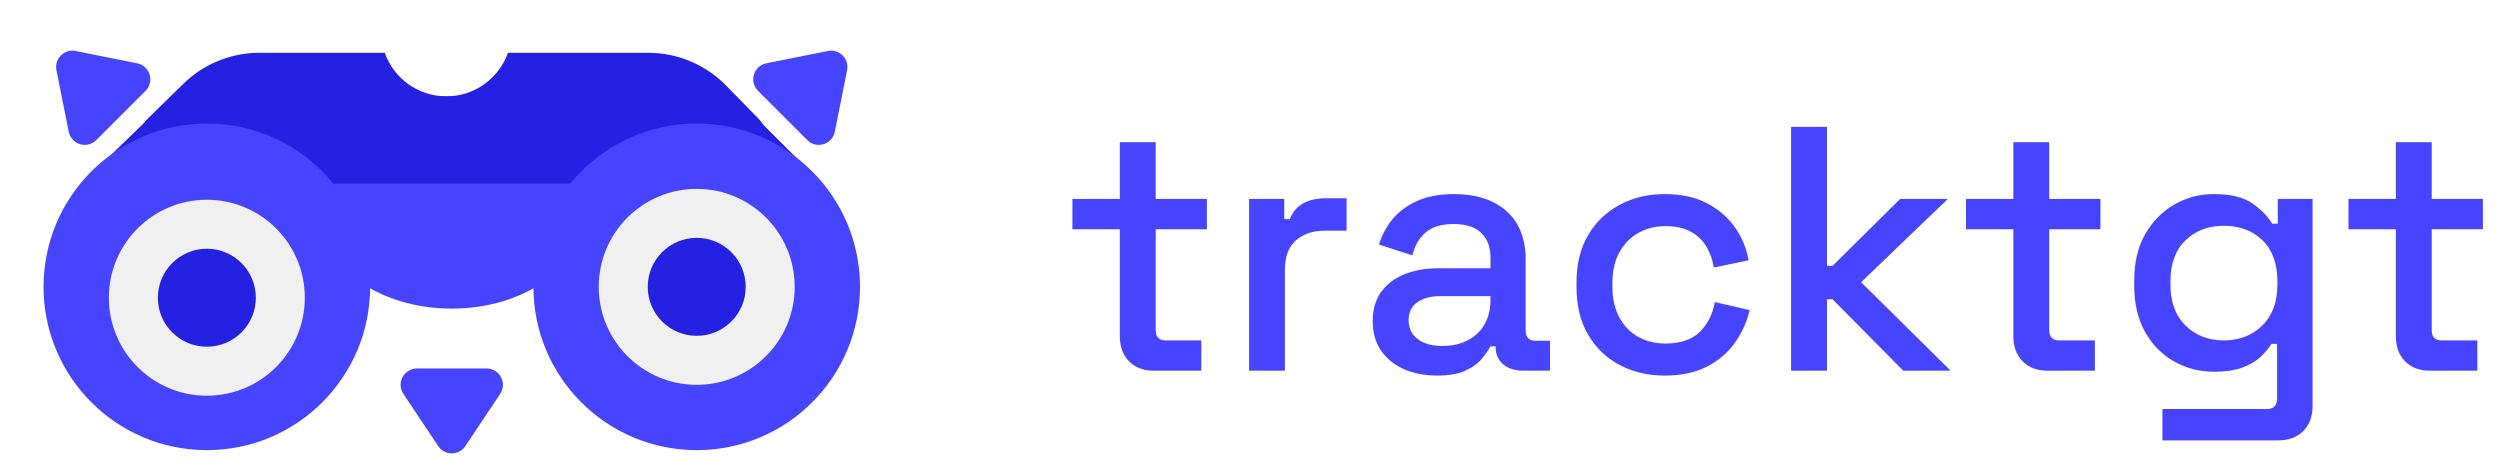
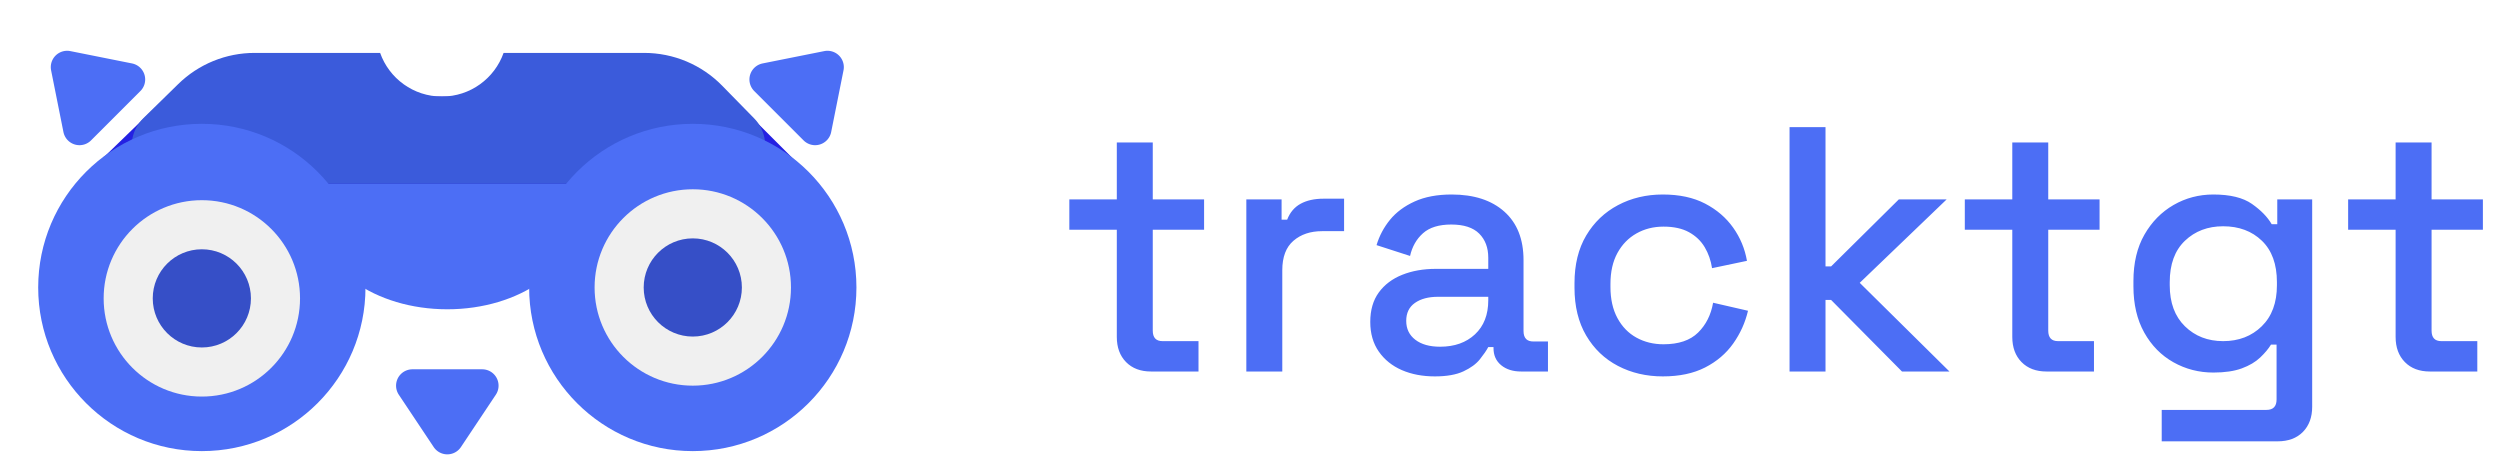
- <svg xmlns="http://www.w3.org/2000/svg" xmlns:xlink="http://www.w3.org/1999/xlink" width="459.301px" height="86.698px" viewBox="0 0 459.301 86.698" version="1.1">
-   <defs>
-     <rect width="458.301" height="86.698" id="artboard_1" />
-     <clipPath id="clip_1">
-       <use xlink:href="#artboard_1" clip-rule="evenodd" />
-     </clipPath>
-   </defs>
-   <g id="logo-2" clip-path="url(#clip_1)" transform="translate(0 1.4305115E-06)">
-     <g id="logo" transform="translate(1 0)">
+ <svg xmlns="http://www.w3.org/2000/svg" width="458.301px" height="86.698px" viewBox="0 0 458.301 86.698" version="1.1">
+   <g id="logo">
+     <g id="logo">
      <g id="logo">
-         <g id="logo" transform="translate(2.6226044E-06 -1.4305115E-06)">
-           <g id="bino" transform="translate(14.00146 9.698473)">
-             <path d="M44 30C44 20.611 54.745 13 68 13C81.255 13 92 20.611 92 30C92 39.389 81.255 47 68 47C54.745 47 44 39.389 44 30Z" id="bridge" fill="#4744FF" fill-rule="evenodd" stroke="none" />
-             <path d="M0 24L16.5 8L120 8L136 24L0 24Z" id="bottom" fill="#2421E2" fill-rule="evenodd" stroke="none" />
-             <path d="M55.683 0L32.663 0Q31.694 0 30.729 0.094Q29.764 0.188 28.812 0.374Q27.861 0.561 26.932 0.839Q26.003 1.117 25.105 1.483Q24.208 1.85 23.35 2.301Q22.492 2.753 21.681 3.285Q20.871 3.817 20.116 4.426Q19.361 5.034 18.668 5.713L12.248 12.002Q12.063 12.183 11.892 12.377Q11.721 12.572 11.565 12.778Q11.409 12.985 11.268 13.202Q11.128 13.419 11.004 13.647Q10.879 13.874 10.772 14.11Q10.665 14.345 10.576 14.588Q10.487 14.831 10.416 15.08Q10.345 15.329 10.292 15.583Q10.24 15.836 10.206 16.093Q10.173 16.35 10.158 16.608Q10.144 16.867 10.148 17.126Q10.153 17.385 10.177 17.642Q10.2 17.9 10.243 18.156Q10.286 18.411 10.347 18.662Q10.409 18.914 10.488 19.16Q10.568 19.407 10.666 19.646Q10.764 19.886 10.879 20.118Q10.995 20.35 11.127 20.572Q11.259 20.795 11.407 21.007Q11.555 21.22 11.719 21.42Q11.882 21.621 12.06 21.809Q12.238 21.997 12.429 22.172Q12.62 22.346 12.824 22.506Q13.028 22.666 13.242 22.811Q13.457 22.955 13.682 23.083Q13.907 23.211 14.141 23.322Q14.375 23.433 14.617 23.527Q14.858 23.62 15.106 23.696Q15.353 23.771 15.606 23.828Q15.858 23.885 16.114 23.924Q16.37 23.962 16.629 23.981Q16.887 24 17.146 24L119.208 24Q119.467 24 119.725 23.981Q119.983 23.962 120.239 23.924Q120.495 23.887 120.748 23.83Q121 23.773 121.248 23.699Q121.496 23.624 121.737 23.531Q121.979 23.438 122.213 23.328Q122.448 23.218 122.673 23.091Q122.899 22.964 123.114 22.821Q123.33 22.677 123.534 22.519Q123.739 22.36 123.931 22.187Q124.124 22.014 124.303 21.827Q124.482 21.64 124.647 21.441Q124.812 21.241 124.962 21.03Q125.112 20.819 125.246 20.598Q125.38 20.376 125.498 20.146Q125.615 19.915 125.715 19.676Q125.816 19.438 125.898 19.192Q125.981 18.947 126.045 18.696Q126.11 18.446 126.155 18.191Q126.201 17.936 126.228 17.679Q126.255 17.421 126.264 17.163Q126.272 16.904 126.261 16.645Q126.25 16.387 126.22 16.13Q126.191 15.872 126.142 15.618Q126.094 15.364 126.027 15.114Q125.96 14.864 125.874 14.619Q125.789 14.375 125.687 14.137Q125.584 13.9 125.464 13.67Q125.344 13.441 125.208 13.221Q125.071 13.001 124.919 12.791Q124.767 12.582 124.6 12.384Q124.433 12.187 124.252 12.002L118.382 6.007Q118.034 5.652 117.669 5.314Q117.303 4.976 116.922 4.657Q116.54 4.338 116.143 4.038Q115.746 3.738 115.334 3.459Q114.923 3.179 114.498 2.92Q114.073 2.661 113.636 2.424Q113.199 2.186 112.75 1.971Q112.302 1.756 111.843 1.563Q111.384 1.37 110.917 1.2Q110.449 1.031 109.973 0.884Q109.498 0.738 109.016 0.615Q108.534 0.493 108.046 0.395Q107.558 0.296 107.066 0.222Q106.574 0.148 106.079 0.099Q105.584 0.049 105.087 0.025Q104.59 0 104.093 0L78.317 0C76.67 4.661 72.225 8 67 8C61.775 8 57.33 4.661 55.683 0Z" id="top" fill="#2421E2" fill-rule="evenodd" stroke="none" />
-           </g>
-           <g id="lens" transform="translate(7.001462 22.69847)">
-             <path d="M0 30C0 13.431 13.431 0 30 0C46.569 0 60 13.431 60 30C60 46.569 46.569 60 30 60C13.431 60 0 46.569 0 30Z" id="left" fill="#4744FF" fill-rule="evenodd" stroke="none" />
-             <path d="M90 30C90 13.431 103.431 0 120 0C136.569 0 150 13.431 150 30C150 46.569 136.569 60 120 60C103.431 60 90 46.569 90 30Z" id="right" fill="#4744FF" fill-rule="evenodd" stroke="none" />
-           </g>
-           <path d="M79.506 81.956L73.11 72.361Q73.054 72.277 73.003 72.189Q72.953 72.101 72.909 72.01Q72.865 71.919 72.826 71.826Q72.788 71.732 72.757 71.636Q72.725 71.54 72.7 71.441Q72.675 71.343 72.656 71.244Q72.638 71.144 72.626 71.044Q72.615 70.943 72.61 70.842Q72.605 70.741 72.607 70.64Q72.609 70.539 72.617 70.438Q72.626 70.337 72.642 70.237Q72.657 70.137 72.68 70.038Q72.702 69.94 72.731 69.843Q72.759 69.746 72.795 69.651Q72.83 69.556 72.872 69.464Q72.913 69.372 72.961 69.282Q73.009 69.193 73.062 69.107Q73.116 69.022 73.175 68.94Q73.235 68.858 73.299 68.78Q73.364 68.702 73.434 68.629Q73.504 68.555 73.578 68.487Q73.653 68.419 73.732 68.355Q73.811 68.292 73.894 68.234Q73.977 68.177 74.064 68.125Q74.151 68.073 74.241 68.027Q74.331 67.981 74.424 67.941Q74.517 67.901 74.613 67.868Q74.708 67.834 74.806 67.807Q74.903 67.78 75.002 67.76Q75.102 67.739 75.202 67.726Q75.302 67.712 75.403 67.705Q75.504 67.698 75.605 67.698L88.398 67.698Q88.499 67.698 88.6 67.705Q88.701 67.712 88.801 67.726Q88.901 67.739 89.001 67.76Q89.1 67.78 89.197 67.807Q89.295 67.834 89.39 67.868Q89.486 67.901 89.579 67.941Q89.672 67.981 89.762 68.027Q89.852 68.073 89.939 68.125Q90.026 68.177 90.109 68.234Q90.192 68.292 90.271 68.355Q90.35 68.419 90.425 68.487Q90.499 68.555 90.569 68.629Q90.639 68.702 90.704 68.78Q90.768 68.858 90.828 68.94Q90.887 69.022 90.941 69.107Q90.994 69.193 91.042 69.282Q91.09 69.372 91.131 69.464Q91.173 69.556 91.208 69.651Q91.244 69.746 91.272 69.843Q91.301 69.94 91.323 70.038Q91.346 70.137 91.361 70.237Q91.377 70.337 91.386 70.438Q91.394 70.539 91.396 70.64Q91.398 70.741 91.393 70.842Q91.388 70.943 91.377 71.044Q91.365 71.144 91.347 71.244Q91.328 71.343 91.303 71.441Q91.278 71.54 91.246 71.636Q91.215 71.732 91.177 71.826Q91.138 71.919 91.094 72.01Q91.05 72.101 91 72.189Q90.949 72.277 90.893 72.361L84.497 81.956Q84.446 82.032 84.39 82.106Q84.334 82.179 84.274 82.249Q84.214 82.319 84.15 82.385Q84.085 82.451 84.017 82.513Q83.949 82.574 83.877 82.632Q83.805 82.69 83.73 82.743Q83.655 82.796 83.576 82.844Q83.498 82.893 83.417 82.936Q83.335 82.98 83.252 83.018Q83.168 83.056 83.082 83.09Q82.996 83.123 82.908 83.151Q82.82 83.178 82.731 83.201Q82.642 83.223 82.551 83.24Q82.46 83.257 82.369 83.268Q82.278 83.28 82.186 83.285Q82.094 83.291 82.001 83.291Q81.909 83.291 81.817 83.285Q81.725 83.28 81.634 83.268Q81.543 83.257 81.452 83.24Q81.361 83.223 81.272 83.201Q81.183 83.178 81.095 83.151Q81.007 83.123 80.921 83.09Q80.835 83.056 80.751 83.018Q80.668 82.98 80.586 82.936Q80.505 82.893 80.427 82.844Q80.348 82.796 80.273 82.743Q80.198 82.69 80.126 82.632Q80.054 82.574 79.986 82.513Q79.918 82.451 79.853 82.385Q79.789 82.319 79.729 82.249Q79.669 82.179 79.613 82.106Q79.557 82.032 79.506 81.956Z" id="nose" fill="#4744FF" fill-rule="evenodd" stroke="none" />
-           <g id="eyes" transform="translate(19.00146 34.69847)">
-             <path d="M0 20C0 10.059 8.059 2 18 2C27.941 2 36 10.059 36 20C36 29.941 27.941 38 18 38C8.059 38 0 29.941 0 20Z" id="eye-white-left" fill="#F0F0F0" fill-rule="evenodd" stroke="none" />
-             <path d="M90 18C90 8.059 98.059 0 108 0C117.941 0 126 8.059 126 18C126 27.941 117.941 36 108 36C98.059 36 90 27.941 90 18Z" id="eye-white-right" fill="#F0F0F0" fill-rule="evenodd" stroke="none" />
-             <path d="M9 20C9 15.029 13.029 11 18 11C22.971 11 27 15.029 27 20C27 24.971 22.971 29 18 29C13.029 29 9 24.971 9 20Z" id="eye-ball-left" fill="#2421E2" fill-rule="evenodd" stroke="none" />
-             <path d="M99 18C99 13.029 103.029 9 108 9C112.971 9 117 13.029 117 18C117 22.971 112.971 27 108 27C103.029 27 99 22.971 99 18Z" id="eye-ball-right" fill="#2421E2" fill-rule="evenodd" stroke="none" />
-           </g>
-           <g id="ears">
-             <path d="M12.896 9.368L24.204 11.629Q24.303 11.649 24.401 11.675Q24.498 11.702 24.594 11.735Q24.689 11.768 24.783 11.807Q24.876 11.847 24.966 11.892Q25.057 11.938 25.144 11.989Q25.231 12.041 25.314 12.098Q25.398 12.155 25.477 12.218Q25.556 12.281 25.631 12.349Q25.706 12.417 25.776 12.49Q25.846 12.563 25.912 12.64Q25.977 12.718 26.036 12.8Q26.096 12.881 26.15 12.967Q26.204 13.053 26.253 13.141Q26.301 13.23 26.343 13.322Q26.385 13.415 26.421 13.509Q26.456 13.604 26.486 13.701Q26.515 13.797 26.538 13.896Q26.561 13.995 26.577 14.095Q26.593 14.195 26.602 14.295Q26.611 14.396 26.614 14.497Q26.616 14.598 26.612 14.7Q26.607 14.801 26.596 14.901Q26.585 15.002 26.567 15.101Q26.549 15.201 26.524 15.299Q26.5 15.397 26.469 15.494Q26.437 15.59 26.4 15.684Q26.362 15.778 26.318 15.869Q26.275 15.96 26.225 16.048Q26.175 16.136 26.119 16.221Q26.063 16.305 26.002 16.386Q25.941 16.466 25.874 16.543Q25.808 16.619 25.736 16.69L16.69 25.736Q16.619 25.808 16.543 25.874Q16.466 25.941 16.386 26.002Q16.305 26.063 16.221 26.119Q16.136 26.175 16.048 26.225Q15.96 26.275 15.869 26.318Q15.778 26.362 15.684 26.4Q15.59 26.438 15.494 26.469Q15.397 26.5 15.299 26.524Q15.201 26.549 15.101 26.567Q15.002 26.585 14.901 26.596Q14.801 26.607 14.7 26.612Q14.598 26.616 14.497 26.614Q14.396 26.611 14.295 26.602Q14.195 26.593 14.095 26.577Q13.995 26.561 13.896 26.538Q13.797 26.515 13.701 26.486Q13.604 26.456 13.509 26.421Q13.415 26.385 13.322 26.343Q13.23 26.301 13.141 26.253Q13.052 26.204 12.967 26.15Q12.881 26.096 12.8 26.036Q12.718 25.977 12.64 25.912Q12.563 25.846 12.49 25.776Q12.417 25.706 12.349 25.631Q12.281 25.556 12.218 25.477Q12.155 25.398 12.098 25.314Q12.041 25.231 11.989 25.144Q11.938 25.057 11.892 24.966Q11.847 24.876 11.807 24.783Q11.768 24.689 11.735 24.594Q11.702 24.498 11.675 24.401Q11.649 24.303 11.629 24.204L9.368 12.896Q9.349 12.806 9.337 12.715Q9.324 12.623 9.318 12.532Q9.311 12.44 9.31 12.348Q9.308 12.255 9.313 12.164Q9.317 12.072 9.327 11.98Q9.337 11.888 9.353 11.797Q9.369 11.707 9.39 11.617Q9.411 11.527 9.438 11.439Q9.465 11.351 9.497 11.265Q9.529 11.178 9.566 11.094Q9.603 11.01 9.646 10.928Q9.688 10.846 9.736 10.767Q9.783 10.688 9.835 10.612Q9.887 10.536 9.944 10.463Q10.001 10.391 10.062 10.322Q10.123 10.253 10.188 10.188Q10.253 10.123 10.322 10.062Q10.391 10.001 10.463 9.944Q10.536 9.887 10.612 9.835Q10.688 9.783 10.767 9.736Q10.846 9.688 10.928 9.646Q11.01 9.603 11.094 9.566Q11.178 9.529 11.265 9.497Q11.351 9.465 11.439 9.438Q11.527 9.411 11.617 9.39Q11.707 9.369 11.797 9.353Q11.888 9.337 11.98 9.327Q12.071 9.317 12.164 9.313Q12.255 9.308 12.348 9.31Q12.44 9.311 12.532 9.318Q12.623 9.324 12.715 9.337Q12.806 9.349 12.896 9.368Z" id="ear-left" fill="#4744FF" fill-rule="evenodd" stroke="none" />
-             <path d="M154.632 12.896L152.371 24.204Q152.351 24.303 152.325 24.401Q152.298 24.498 152.265 24.594Q152.232 24.689 152.193 24.783Q152.153 24.876 152.108 24.966Q152.062 25.057 152.011 25.144Q151.959 25.231 151.902 25.314Q151.844 25.398 151.782 25.477Q151.719 25.556 151.651 25.631Q151.583 25.706 151.51 25.776Q151.437 25.846 151.359 25.912Q151.282 25.977 151.2 26.036Q151.119 26.096 151.033 26.15Q150.948 26.204 150.859 26.253Q150.77 26.301 150.678 26.343Q150.585 26.385 150.491 26.421Q150.396 26.456 150.299 26.486Q150.202 26.515 150.104 26.538Q150.005 26.561 149.905 26.577Q149.805 26.593 149.705 26.602Q149.604 26.611 149.503 26.614Q149.401 26.616 149.3 26.612Q149.199 26.607 149.099 26.596Q148.998 26.585 148.899 26.567Q148.799 26.549 148.701 26.524Q148.603 26.5 148.506 26.469Q148.41 26.437 148.316 26.4Q148.222 26.362 148.131 26.318Q148.04 26.275 147.952 26.225Q147.864 26.175 147.779 26.119Q147.695 26.063 147.614 26.002Q147.534 25.941 147.457 25.874Q147.381 25.808 147.31 25.736L138.264 16.69Q138.192 16.619 138.126 16.543Q138.059 16.466 137.998 16.386Q137.937 16.305 137.881 16.221Q137.825 16.136 137.775 16.048Q137.725 15.96 137.682 15.869Q137.638 15.778 137.6 15.684Q137.563 15.59 137.531 15.494Q137.5 15.397 137.476 15.299Q137.451 15.201 137.433 15.101Q137.415 15.002 137.404 14.901Q137.393 14.801 137.388 14.7Q137.384 14.598 137.386 14.497Q137.389 14.396 137.398 14.295Q137.407 14.195 137.423 14.095Q137.439 13.995 137.462 13.896Q137.485 13.797 137.514 13.701Q137.544 13.604 137.579 13.509Q137.615 13.415 137.657 13.322Q137.699 13.23 137.747 13.141Q137.796 13.052 137.85 12.967Q137.904 12.881 137.964 12.8Q138.023 12.718 138.088 12.64Q138.153 12.563 138.224 12.49Q138.294 12.417 138.369 12.349Q138.444 12.281 138.523 12.218Q138.602 12.155 138.686 12.098Q138.769 12.041 138.856 11.989Q138.943 11.938 139.034 11.892Q139.124 11.847 139.217 11.807Q139.31 11.768 139.406 11.735Q139.502 11.702 139.599 11.675Q139.697 11.649 139.796 11.629L151.104 9.368Q151.194 9.349 151.285 9.337Q151.376 9.324 151.468 9.318Q151.56 9.311 151.652 9.31Q151.744 9.308 151.836 9.313Q151.929 9.317 152.02 9.327Q152.112 9.337 152.202 9.353Q152.293 9.369 152.383 9.39Q152.473 9.411 152.561 9.438Q152.649 9.465 152.735 9.497Q152.822 9.529 152.906 9.566Q152.99 9.603 153.072 9.646Q153.154 9.688 153.233 9.736Q153.312 9.783 153.388 9.835Q153.464 9.887 153.536 9.944Q153.609 10.001 153.678 10.062Q153.747 10.123 153.812 10.188Q153.877 10.253 153.938 10.322Q153.999 10.391 154.056 10.463Q154.113 10.536 154.165 10.612Q154.217 10.688 154.264 10.767Q154.312 10.846 154.354 10.928Q154.397 11.01 154.434 11.094Q154.471 11.178 154.503 11.265Q154.535 11.351 154.562 11.439Q154.589 11.527 154.61 11.617Q154.631 11.707 154.647 11.797Q154.663 11.888 154.673 11.98Q154.683 12.071 154.687 12.164Q154.692 12.255 154.69 12.348Q154.689 12.44 154.682 12.532Q154.675 12.623 154.663 12.715Q154.65 12.806 154.632 12.896Z" id="ear-right" fill="#4744FF" fill-rule="evenodd" stroke="none" />
-           </g>
+         <g id="bino" transform="translate(14.00146 9.698486)">
+           <path d="M44 30C44 20.611 54.745 13 68 13C81.255 13 92 20.611 92 30C92 39.389 81.255 47 68 47C54.745 47 44 39.389 44 30Z" id="bridge" fill="#4C6EF5" fill-rule="evenodd" stroke="none" />
+           <path d="M0 24L16.5 8L120 8L136 24L0 24Z" id="bottom" fill="#2421E2" fill-rule="evenodd" stroke="none" />
+           <path d="M55.683 0L32.663 0Q31.694 0 30.729 0.094Q29.764 0.188 28.812 0.374Q27.861 0.561 26.932 0.839Q26.003 1.117 25.105 1.483Q24.208 1.85 23.35 2.301Q22.492 2.753 21.681 3.285Q20.871 3.817 20.116 4.426Q19.361 5.034 18.669 5.713L12.248 12.002Q12.063 12.183 11.892 12.377Q11.721 12.572 11.565 12.778Q11.409 12.985 11.268 13.202Q11.128 13.419 11.004 13.647Q10.879 13.874 10.772 14.11Q10.665 14.345 10.576 14.588Q10.487 14.831 10.416 15.08Q10.345 15.329 10.292 15.583Q10.24 15.836 10.206 16.093Q10.173 16.35 10.158 16.608Q10.144 16.867 10.148 17.126Q10.153 17.385 10.177 17.642Q10.2 17.9 10.243 18.156Q10.286 18.411 10.347 18.662Q10.409 18.914 10.488 19.16Q10.568 19.407 10.666 19.646Q10.764 19.886 10.879 20.118Q10.995 20.35 11.127 20.572Q11.259 20.795 11.407 21.007Q11.555 21.22 11.719 21.42Q11.882 21.621 12.06 21.809Q12.238 21.997 12.429 22.172Q12.62 22.346 12.824 22.506Q13.028 22.666 13.243 22.811Q13.457 22.955 13.682 23.083Q13.907 23.211 14.141 23.322Q14.375 23.433 14.617 23.527Q14.858 23.62 15.106 23.696Q15.353 23.771 15.606 23.828Q15.858 23.885 16.114 23.924Q16.37 23.962 16.629 23.981Q16.887 24 17.146 24L119.208 24Q119.467 24 119.725 23.981Q119.983 23.962 120.239 23.924Q120.495 23.887 120.748 23.83Q121 23.773 121.248 23.699Q121.496 23.624 121.737 23.531Q121.979 23.438 122.213 23.328Q122.448 23.218 122.673 23.091Q122.899 22.964 123.114 22.821Q123.33 22.677 123.534 22.519Q123.739 22.36 123.931 22.187Q124.124 22.014 124.303 21.827Q124.482 21.64 124.647 21.441Q124.812 21.241 124.962 21.03Q125.112 20.819 125.246 20.598Q125.38 20.376 125.498 20.146Q125.615 19.915 125.715 19.676Q125.816 19.438 125.898 19.192Q125.981 18.947 126.045 18.696Q126.11 18.446 126.155 18.191Q126.201 17.936 126.228 17.679Q126.255 17.421 126.264 17.163Q126.272 16.904 126.261 16.645Q126.25 16.387 126.22 16.13Q126.191 15.872 126.142 15.618Q126.094 15.364 126.027 15.114Q125.96 14.864 125.874 14.619Q125.789 14.375 125.687 14.137Q125.584 13.9 125.464 13.67Q125.344 13.441 125.208 13.221Q125.071 13.001 124.919 12.791Q124.767 12.582 124.6 12.384Q124.433 12.187 124.252 12.002L118.382 6.007Q118.034 5.652 117.669 5.314Q117.303 4.976 116.922 4.657Q116.54 4.338 116.143 4.038Q115.746 3.738 115.334 3.459Q114.923 3.179 114.498 2.92Q114.073 2.661 113.636 2.424Q113.199 2.186 112.75 1.971Q112.302 1.756 111.843 1.563Q111.384 1.37 110.917 1.2Q110.449 1.031 109.973 0.884Q109.498 0.738 109.016 0.615Q108.534 0.493 108.046 0.395Q107.558 0.296 107.066 0.222Q106.574 0.148 106.079 0.099Q105.584 0.049 105.087 0.025Q104.59 0 104.093 0L78.317 0C76.67 4.661 72.225 8 67 8C61.775 8 57.33 4.661 55.683 0Z" id="top" fill="#3B5BDB" fill-rule="evenodd" stroke="none" />
+         </g>
+         <g id="lens" transform="translate(7.001465 22.69849)">
+           <path d="M0 30C0 13.431 13.431 0 30 0C46.569 0 60 13.431 60 30C60 46.569 46.569 60 30 60C13.431 60 0 46.569 0 30Z" id="left" fill="#4C6EF5" fill-rule="evenodd" stroke="none" />
+           <path d="M90 30C90 13.431 103.431 0 120 0C136.569 0 150 13.431 150 30C150 46.569 136.569 60 120 60C103.431 60 90 46.569 90 30Z" id="right" fill="#4C6EF5" fill-rule="evenodd" stroke="none" />
+         </g>
+         <path d="M79.506 81.956L73.11 72.361Q73.054 72.277 73.003 72.189Q72.953 72.101 72.909 72.01Q72.865 71.919 72.826 71.826Q72.788 71.732 72.757 71.636Q72.725 71.54 72.7 71.442Q72.675 71.343 72.656 71.244Q72.638 71.144 72.626 71.044Q72.615 70.943 72.61 70.842Q72.605 70.741 72.607 70.64Q72.609 70.539 72.617 70.438Q72.626 70.337 72.642 70.237Q72.657 70.137 72.68 70.038Q72.702 69.94 72.731 69.843Q72.759 69.746 72.795 69.651Q72.83 69.556 72.872 69.464Q72.913 69.372 72.961 69.282Q73.009 69.193 73.062 69.107Q73.116 69.022 73.175 68.94Q73.235 68.858 73.299 68.78Q73.364 68.702 73.434 68.629Q73.504 68.555 73.578 68.487Q73.653 68.419 73.732 68.356Q73.811 68.292 73.894 68.234Q73.977 68.177 74.064 68.125Q74.151 68.073 74.241 68.027Q74.331 67.981 74.424 67.941Q74.517 67.901 74.613 67.868Q74.708 67.834 74.806 67.807Q74.903 67.78 75.002 67.76Q75.102 67.739 75.202 67.726Q75.302 67.712 75.403 67.705Q75.504 67.698 75.605 67.698L88.398 67.698Q88.499 67.698 88.6 67.705Q88.701 67.712 88.801 67.726Q88.901 67.739 89.001 67.76Q89.1 67.78 89.197 67.807Q89.295 67.834 89.39 67.868Q89.486 67.901 89.579 67.941Q89.672 67.981 89.762 68.027Q89.852 68.073 89.939 68.125Q90.026 68.177 90.109 68.234Q90.192 68.292 90.271 68.356Q90.35 68.419 90.425 68.487Q90.499 68.555 90.569 68.629Q90.639 68.702 90.704 68.78Q90.768 68.858 90.828 68.94Q90.887 69.022 90.941 69.107Q90.994 69.193 91.042 69.282Q91.09 69.372 91.131 69.464Q91.173 69.556 91.208 69.651Q91.244 69.746 91.272 69.843Q91.301 69.94 91.323 70.038Q91.346 70.137 91.361 70.237Q91.377 70.337 91.386 70.438Q91.394 70.539 91.396 70.64Q91.398 70.741 91.393 70.842Q91.388 70.943 91.377 71.044Q91.365 71.144 91.347 71.244Q91.328 71.343 91.303 71.442Q91.278 71.54 91.246 71.636Q91.215 71.732 91.177 71.826Q91.138 71.919 91.094 72.01Q91.05 72.101 91 72.189Q90.949 72.277 90.893 72.361L84.497 81.956Q84.446 82.032 84.39 82.106Q84.334 82.179 84.274 82.249Q84.214 82.319 84.15 82.385Q84.085 82.451 84.017 82.513Q83.949 82.574 83.877 82.632Q83.805 82.69 83.73 82.743Q83.655 82.796 83.576 82.844Q83.498 82.893 83.417 82.936Q83.335 82.98 83.252 83.018Q83.168 83.056 83.082 83.09Q82.996 83.123 82.908 83.151Q82.82 83.178 82.731 83.201Q82.642 83.223 82.551 83.24Q82.46 83.257 82.369 83.268Q82.278 83.28 82.186 83.285Q82.094 83.291 82.001 83.291Q81.909 83.291 81.817 83.285Q81.725 83.28 81.634 83.268Q81.543 83.257 81.452 83.24Q81.361 83.223 81.272 83.201Q81.183 83.178 81.095 83.151Q81.007 83.123 80.921 83.09Q80.835 83.056 80.751 83.018Q80.668 82.98 80.586 82.936Q80.505 82.893 80.427 82.844Q80.348 82.796 80.273 82.743Q80.198 82.69 80.126 82.632Q80.054 82.574 79.986 82.513Q79.918 82.451 79.853 82.385Q79.789 82.319 79.729 82.249Q79.669 82.179 79.613 82.106Q79.557 82.032 79.506 81.956Z" id="nose" fill="#4C6EF5" fill-rule="evenodd" stroke="none" />
+         <g id="eyes" transform="translate(19.00146 34.69849)">
+           <path d="M0 20C0 10.059 8.059 2 18 2C27.941 2 36 10.059 36 20C36 29.941 27.941 38 18 38C8.059 38 0 29.941 0 20Z" id="eye-white-left" fill="#F0F0F0" fill-rule="evenodd" stroke="none" />
+           <path d="M90 18C90 8.059 98.059 0 108 0C117.941 0 126 8.059 126 18C126 27.941 117.941 36 108 36C98.059 36 90 27.941 90 18Z" id="eye-white-right" fill="#F0F0F0" fill-rule="evenodd" stroke="none" />
+           <path d="M9 20C9 15.029 13.029 11 18 11C22.971 11 27 15.029 27 20C27 24.971 22.971 29 18 29C13.029 29 9 24.971 9 20Z" id="eye-ball-left" fill="#364FC7" fill-rule="evenodd" stroke="none" />
+           <path d="M99 18C99 13.029 103.029 9 108 9C112.971 9 117 13.029 117 18C117 22.971 112.971 27 108 27C103.029 27 99 22.971 99 18Z" id="eye-ball-right" fill="#364FC7" fill-rule="evenodd" stroke="none" />
+         </g>
+         <g id="ears">
+           <path d="M12.896 9.368L24.204 11.629Q24.303 11.649 24.401 11.675Q24.498 11.702 24.594 11.735Q24.689 11.768 24.783 11.807Q24.876 11.847 24.966 11.892Q25.057 11.938 25.144 11.989Q25.231 12.041 25.314 12.098Q25.398 12.156 25.477 12.218Q25.556 12.281 25.631 12.349Q25.706 12.417 25.776 12.49Q25.846 12.563 25.912 12.64Q25.977 12.718 26.036 12.8Q26.096 12.881 26.15 12.967Q26.204 13.053 26.253 13.141Q26.301 13.23 26.343 13.322Q26.385 13.415 26.421 13.509Q26.456 13.604 26.486 13.701Q26.515 13.797 26.538 13.896Q26.561 13.995 26.577 14.095Q26.593 14.195 26.602 14.295Q26.611 14.396 26.614 14.497Q26.616 14.598 26.612 14.7Q26.607 14.801 26.596 14.901Q26.585 15.002 26.567 15.101Q26.549 15.201 26.524 15.299Q26.5 15.397 26.469 15.494Q26.437 15.59 26.4 15.684Q26.362 15.778 26.318 15.869Q26.275 15.96 26.225 16.048Q26.175 16.136 26.119 16.221Q26.063 16.305 26.002 16.386Q25.941 16.466 25.874 16.543Q25.808 16.619 25.736 16.69L16.69 25.736Q16.619 25.808 16.543 25.874Q16.466 25.941 16.386 26.002Q16.305 26.063 16.221 26.119Q16.136 26.175 16.048 26.225Q15.96 26.275 15.869 26.318Q15.778 26.362 15.684 26.4Q15.59 26.438 15.494 26.469Q15.397 26.5 15.299 26.524Q15.201 26.549 15.101 26.567Q15.002 26.585 14.901 26.596Q14.801 26.607 14.7 26.612Q14.598 26.616 14.497 26.614Q14.396 26.611 14.295 26.602Q14.195 26.593 14.095 26.577Q13.995 26.561 13.896 26.538Q13.797 26.515 13.701 26.486Q13.604 26.456 13.509 26.421Q13.415 26.385 13.322 26.343Q13.23 26.301 13.141 26.253Q13.052 26.204 12.967 26.15Q12.881 26.096 12.8 26.036Q12.718 25.977 12.64 25.912Q12.563 25.846 12.49 25.776Q12.417 25.706 12.349 25.631Q12.281 25.556 12.218 25.477Q12.155 25.398 12.098 25.314Q12.041 25.231 11.989 25.144Q11.938 25.057 11.892 24.966Q11.847 24.876 11.807 24.783Q11.768 24.689 11.735 24.594Q11.702 24.498 11.675 24.401Q11.649 24.303 11.629 24.204L9.368 12.896Q9.349 12.806 9.337 12.715Q9.324 12.623 9.318 12.532Q9.311 12.44 9.31 12.348Q9.308 12.255 9.313 12.164Q9.317 12.072 9.327 11.98Q9.337 11.888 9.353 11.797Q9.369 11.707 9.39 11.617Q9.411 11.527 9.438 11.439Q9.465 11.351 9.497 11.265Q9.529 11.178 9.566 11.094Q9.603 11.01 9.646 10.928Q9.688 10.846 9.736 10.767Q9.783 10.688 9.835 10.612Q9.887 10.536 9.944 10.463Q10.001 10.391 10.062 10.322Q10.123 10.253 10.188 10.188Q10.253 10.123 10.322 10.062Q10.391 10.001 10.463 9.944Q10.536 9.887 10.612 9.835Q10.688 9.783 10.767 9.736Q10.846 9.688 10.928 9.646Q11.01 9.603 11.094 9.566Q11.178 9.529 11.265 9.497Q11.351 9.465 11.439 9.438Q11.527 9.411 11.617 9.39Q11.707 9.369 11.797 9.353Q11.888 9.337 11.98 9.327Q12.071 9.317 12.164 9.313Q12.255 9.308 12.348 9.31Q12.44 9.311 12.532 9.318Q12.623 9.324 12.715 9.337Q12.806 9.349 12.896 9.368Z" id="ear-left" fill="#4C6EF5" fill-rule="evenodd" stroke="none" />
+           <path d="M154.632 12.896L152.371 24.204Q152.351 24.303 152.325 24.401Q152.298 24.498 152.265 24.594Q152.232 24.689 152.193 24.783Q152.153 24.876 152.108 24.966Q152.062 25.057 152.011 25.144Q151.959 25.231 151.902 25.314Q151.844 25.398 151.782 25.477Q151.719 25.556 151.651 25.631Q151.583 25.706 151.51 25.776Q151.437 25.846 151.359 25.912Q151.282 25.977 151.2 26.036Q151.119 26.096 151.033 26.15Q150.948 26.204 150.859 26.253Q150.77 26.301 150.678 26.343Q150.585 26.385 150.491 26.421Q150.396 26.456 150.299 26.486Q150.202 26.515 150.104 26.538Q150.005 26.561 149.905 26.577Q149.805 26.593 149.705 26.602Q149.604 26.611 149.503 26.614Q149.401 26.616 149.3 26.612Q149.199 26.607 149.099 26.596Q148.998 26.585 148.899 26.567Q148.799 26.549 148.701 26.524Q148.603 26.5 148.506 26.469Q148.41 26.437 148.316 26.4Q148.222 26.362 148.131 26.318Q148.04 26.275 147.952 26.225Q147.864 26.175 147.779 26.119Q147.695 26.063 147.614 26.002Q147.534 25.941 147.457 25.874Q147.381 25.808 147.31 25.736L138.264 16.69Q138.192 16.619 138.126 16.543Q138.059 16.466 137.998 16.386Q137.937 16.305 137.881 16.221Q137.825 16.136 137.775 16.048Q137.725 15.96 137.682 15.869Q137.638 15.778 137.6 15.684Q137.563 15.59 137.531 15.494Q137.5 15.397 137.476 15.299Q137.451 15.201 137.433 15.101Q137.415 15.002 137.404 14.901Q137.393 14.801 137.388 14.7Q137.384 14.598 137.386 14.497Q137.389 14.396 137.398 14.295Q137.407 14.195 137.423 14.095Q137.439 13.995 137.462 13.896Q137.485 13.797 137.514 13.701Q137.544 13.604 137.579 13.509Q137.615 13.415 137.657 13.322Q137.699 13.23 137.747 13.141Q137.796 13.052 137.85 12.967Q137.904 12.881 137.964 12.8Q138.023 12.718 138.088 12.64Q138.153 12.563 138.224 12.49Q138.294 12.417 138.369 12.349Q138.444 12.281 138.523 12.218Q138.602 12.155 138.686 12.098Q138.769 12.041 138.856 11.989Q138.943 11.938 139.034 11.892Q139.124 11.847 139.217 11.807Q139.31 11.768 139.406 11.735Q139.502 11.702 139.599 11.675Q139.697 11.649 139.796 11.629L151.104 9.368Q151.194 9.349 151.285 9.337Q151.376 9.324 151.468 9.318Q151.56 9.311 151.652 9.31Q151.744 9.308 151.836 9.313Q151.929 9.317 152.02 9.327Q152.112 9.337 152.202 9.353Q152.293 9.369 152.383 9.39Q152.473 9.411 152.561 9.438Q152.649 9.465 152.735 9.497Q152.822 9.529 152.906 9.566Q152.99 9.603 153.072 9.646Q153.154 9.688 153.233 9.736Q153.312 9.783 153.388 9.835Q153.464 9.887 153.536 9.944Q153.609 10.001 153.678 10.062Q153.747 10.123 153.812 10.188Q153.877 10.253 153.938 10.322Q153.999 10.391 154.056 10.463Q154.113 10.536 154.165 10.612Q154.217 10.688 154.264 10.767Q154.312 10.846 154.354 10.928Q154.397 11.01 154.434 11.094Q154.471 11.178 154.503 11.265Q154.535 11.351 154.562 11.439Q154.589 11.527 154.61 11.617Q154.631 11.707 154.647 11.797Q154.663 11.888 154.673 11.98Q154.683 12.071 154.687 12.164Q154.692 12.255 154.69 12.348Q154.689 12.44 154.682 12.532Q154.675 12.623 154.663 12.715Q154.65 12.806 154.632 12.896Z" id="ear-right" fill="#4C6EF5" fill-rule="evenodd" stroke="none" />
        </g>
      </g>
-       <g id="tracktgt" fill="#4744FF" transform="translate(194.3015 4.698471)">
-         <path d="M133.76 63.406L133.76 18.606L140.352 18.606L140.352 44.142L141.376 44.142L153.792 31.854L162.56 31.854L146.624 47.15L163.072 63.406L154.368 63.406L141.376 50.286L140.352 50.286L140.352 63.406L133.76 63.406ZM12.128 61.678Q13.824 63.406 16.704 63.406L25.408 63.406L25.408 57.838L18.816 57.838Q17.024 57.838 17.024 55.918L17.024 37.422L26.432 37.422L26.432 31.854L17.024 31.854L17.024 21.422L10.432 21.422L10.432 31.854L1.728 31.854L1.728 37.422L10.432 37.422L10.432 57.07Q10.432 59.95 12.128 61.678ZM176.288 61.678Q177.984 63.406 180.864 63.406L189.568 63.406L189.568 57.838L182.976 57.838Q181.184 57.838 181.184 55.918L181.184 37.422L190.592 37.422L190.592 31.854L181.184 31.854L181.184 21.422L174.592 21.422L174.592 31.854L165.888 31.854L165.888 37.422L174.592 37.422L174.592 57.07Q174.592 59.95 176.288 61.678ZM246.56 61.678Q248.256 63.406 251.136 63.406L259.84 63.406L259.84 57.838L253.248 57.838Q251.456 57.838 251.456 55.918L251.456 37.422L260.864 37.422L260.864 31.854L251.456 31.854L251.456 21.422L244.864 21.422L244.864 31.854L236.16 31.854L236.16 37.422L244.864 37.422L244.864 57.07Q244.864 59.95 246.56 61.678ZM68.736 64.302Q65.344 64.302 62.688 63.15Q60.032 61.998 58.464 59.758Q56.896 57.518 56.896 54.318Q56.896 51.054 58.464 48.91Q60.032 46.766 62.752 45.678Q65.472 44.59 68.928 44.59L78.528 44.59L78.528 42.542Q78.528 39.79 76.864 38.126Q75.2 36.462 71.744 36.462Q68.352 36.462 66.56 38.062Q64.768 39.662 64.192 42.222L58.048 40.238Q58.816 37.678 60.512 35.598Q62.208 33.518 65.024 32.238Q67.84 30.958 71.808 30.958Q77.952 30.958 81.472 34.094Q84.992 37.23 84.992 42.99L84.992 55.982Q84.992 57.008 85.504 57.486Q85.95 57.902 86.784 57.902L89.472 57.902L89.472 63.406L84.544 63.406C83.051 63.406 81.835 63.022 80.896 62.254Q79.488 61.102 79.488 59.118L79.488 58.926L78.528 58.926Q78.016 59.886 76.992 61.166Q75.968 62.446 73.984 63.374Q72 64.302 68.736 64.302ZM102.304 62.382Q105.984 64.302 110.528 64.302Q115.072 64.302 118.272 62.67Q121.472 61.038 123.424 58.286Q125.376 55.534 126.144 52.27L119.744 50.798Q119.168 54.126 116.992 56.27Q114.816 58.414 110.656 58.414Q107.904 58.414 105.696 57.198Q103.488 55.982 102.208 53.614Q100.928 51.246 100.928 47.918L100.928 47.342Q100.928 44.014 102.208 41.678Q103.488 39.342 105.696 38.094Q107.904 36.846 110.656 36.846Q113.472 36.846 115.328 37.87Q117.184 38.894 118.208 40.622Q119.232 42.35 119.552 44.462L125.952 43.118Q125.376 39.79 123.424 37.038Q121.472 34.286 118.272 32.622Q115.072 30.958 110.528 30.958Q105.984 30.958 102.304 32.91Q98.624 34.862 96.48 38.478Q94.336 42.094 94.336 47.214L94.336 48.046Q94.336 53.166 96.48 56.814Q98.624 60.462 102.304 62.382ZM196.8 47.79L196.8 46.83Q196.8 41.838 198.816 38.318Q200.832 34.798 204.16 32.878Q207.488 30.958 211.456 30.958Q216.064 30.958 218.528 32.686Q220.992 34.414 222.144 36.398L223.168 36.398L223.168 31.854L229.568 31.854L229.568 69.87Q229.568 72.75 227.872 74.478Q226.176 76.206 223.232 76.206L201.984 76.206L201.984 70.446L221.184 70.446Q223.04 70.446 223.04 68.526L223.04 58.478L222.016 58.478Q221.312 59.63 220.032 60.846Q218.752 62.062 216.672 62.83Q214.592 63.598 211.456 63.598Q207.488 63.598 204.128 61.71Q200.768 59.822 198.784 56.27Q196.8 52.718 196.8 47.79ZM34.176 31.854L34.176 63.406L40.768 63.406L40.768 44.846Q40.768 41.198 42.816 39.438Q44.864 37.678 48.064 37.678L52.096 37.678L52.096 31.726L48.32 31.726Q45.824 31.726 44.128 32.654Q42.432 33.582 41.664 35.566L40.64 35.566L40.64 31.854L34.176 31.854ZM213.248 57.838Q217.536 57.838 220.32 55.118Q223.104 52.398 223.104 47.598L223.104 47.022Q223.104 42.094 220.352 39.438Q217.6 36.782 213.248 36.782Q209.024 36.782 206.24 39.438Q203.456 42.094 203.456 47.022L203.456 47.598Q203.456 52.398 206.24 55.118Q209.024 57.838 213.248 57.838ZM69.696 58.862Q73.664 58.862 76.096 56.59Q78.528 54.318 78.528 50.35L78.528 49.71L69.312 49.71Q66.688 49.71 65.088 50.83Q63.488 51.95 63.488 54.126Q63.488 56.302 65.152 57.582Q66.816 58.862 69.696 58.862Z" />
-       </g>
+     </g>
+     <g id="tracktgt" fill="#4C6EF5" transform="translate(194.3015 4.698471)">
+       <path d="M133.76 63.406L133.76 18.606L140.352 18.606L140.352 44.142L141.376 44.142L153.792 31.854L162.56 31.854L146.624 47.15L163.072 63.406L154.368 63.406L141.376 50.286L140.352 50.286L140.352 63.406L133.76 63.406ZM12.128 61.678Q13.824 63.406 16.704 63.406L25.408 63.406L25.408 57.838L18.816 57.838Q17.024 57.838 17.024 55.918L17.024 37.422L26.432 37.422L26.432 31.854L17.024 31.854L17.024 21.422L10.432 21.422L10.432 31.854L1.728 31.854L1.728 37.422L10.432 37.422L10.432 57.07Q10.432 59.95 12.128 61.678ZM176.288 61.678Q177.984 63.406 180.864 63.406L189.568 63.406L189.568 57.838L182.976 57.838Q181.184 57.838 181.184 55.918L181.184 37.422L190.592 37.422L190.592 31.854L181.184 31.854L181.184 21.422L174.592 21.422L174.592 31.854L165.888 31.854L165.888 37.422L174.592 37.422L174.592 57.07Q174.592 59.95 176.288 61.678ZM246.56 61.678Q248.256 63.406 251.136 63.406L259.84 63.406L259.84 57.838L253.248 57.838Q251.456 57.838 251.456 55.918L251.456 37.422L260.864 37.422L260.864 31.854L251.456 31.854L251.456 21.422L244.864 21.422L244.864 31.854L236.16 31.854L236.16 37.422L244.864 37.422L244.864 57.07Q244.864 59.95 246.56 61.678ZM68.736 64.302Q65.344 64.302 62.688 63.15Q60.032 61.998 58.464 59.758Q56.896 57.518 56.896 54.318Q56.896 51.054 58.464 48.91Q60.032 46.766 62.752 45.678Q65.472 44.59 68.928 44.59L78.528 44.59L78.528 42.542Q78.528 39.79 76.864 38.126Q75.2 36.462 71.744 36.462Q68.352 36.462 66.56 38.062Q64.768 39.662 64.192 42.222L58.048 40.238Q58.816 37.678 60.512 35.598Q62.208 33.518 65.024 32.238Q67.84 30.958 71.808 30.958Q77.952 30.958 81.472 34.094Q84.992 37.23 84.992 42.99L84.992 55.982Q84.992 57.008 85.504 57.486Q85.95 57.902 86.784 57.902L89.472 57.902L89.472 63.406L84.544 63.406C83.051 63.406 81.835 63.022 80.896 62.254Q79.488 61.102 79.488 59.118L79.488 58.926L78.528 58.926Q78.016 59.886 76.992 61.166Q75.968 62.446 73.984 63.374Q72 64.302 68.736 64.302ZM102.304 62.382Q105.984 64.302 110.528 64.302Q115.072 64.302 118.272 62.67Q121.472 61.038 123.424 58.286Q125.376 55.534 126.144 52.27L119.744 50.798Q119.168 54.126 116.992 56.27Q114.816 58.414 110.656 58.414Q107.904 58.414 105.696 57.198Q103.488 55.982 102.208 53.614Q100.928 51.246 100.928 47.918L100.928 47.342Q100.928 44.014 102.208 41.678Q103.488 39.342 105.696 38.094Q107.904 36.846 110.656 36.846Q113.472 36.846 115.328 37.87Q117.184 38.894 118.208 40.622Q119.232 42.35 119.552 44.462L125.952 43.118Q125.376 39.79 123.424 37.038Q121.472 34.286 118.272 32.622Q115.072 30.958 110.528 30.958Q105.984 30.958 102.304 32.91Q98.624 34.862 96.48 38.478Q94.336 42.094 94.336 47.214L94.336 48.046Q94.336 53.166 96.48 56.814Q98.624 60.462 102.304 62.382ZM196.8 47.79L196.8 46.83Q196.8 41.838 198.816 38.318Q200.832 34.798 204.16 32.878Q207.488 30.958 211.456 30.958Q216.064 30.958 218.528 32.686Q220.992 34.414 222.144 36.398L223.168 36.398L223.168 31.854L229.568 31.854L229.568 69.87Q229.568 72.75 227.872 74.478Q226.176 76.206 223.232 76.206L201.984 76.206L201.984 70.446L221.184 70.446Q223.04 70.446 223.04 68.526L223.04 58.478L222.016 58.478Q221.312 59.63 220.032 60.846Q218.752 62.062 216.672 62.83Q214.592 63.598 211.456 63.598Q207.488 63.598 204.128 61.71Q200.768 59.822 198.784 56.27Q196.8 52.718 196.8 47.79ZM34.176 31.854L34.176 63.406L40.768 63.406L40.768 44.846Q40.768 41.198 42.816 39.438Q44.864 37.678 48.064 37.678L52.096 37.678L52.096 31.726L48.32 31.726Q45.824 31.726 44.128 32.654Q42.432 33.582 41.664 35.566L40.64 35.566L40.64 31.854L34.176 31.854ZM213.248 57.838Q217.536 57.838 220.32 55.118Q223.104 52.398 223.104 47.598L223.104 47.022Q223.104 42.094 220.352 39.438Q217.6 36.782 213.248 36.782Q209.024 36.782 206.24 39.438Q203.456 42.094 203.456 47.022L203.456 47.598Q203.456 52.398 206.24 55.118Q209.024 57.838 213.248 57.838ZM69.696 58.862Q73.664 58.862 76.096 56.59Q78.528 54.318 78.528 50.35L78.528 49.71L69.312 49.71Q66.688 49.71 65.088 50.83Q63.488 51.95 63.488 54.126Q63.488 56.302 65.152 57.582Q66.816 58.862 69.696 58.862Z" />
    </g>
  </g>
</svg>
